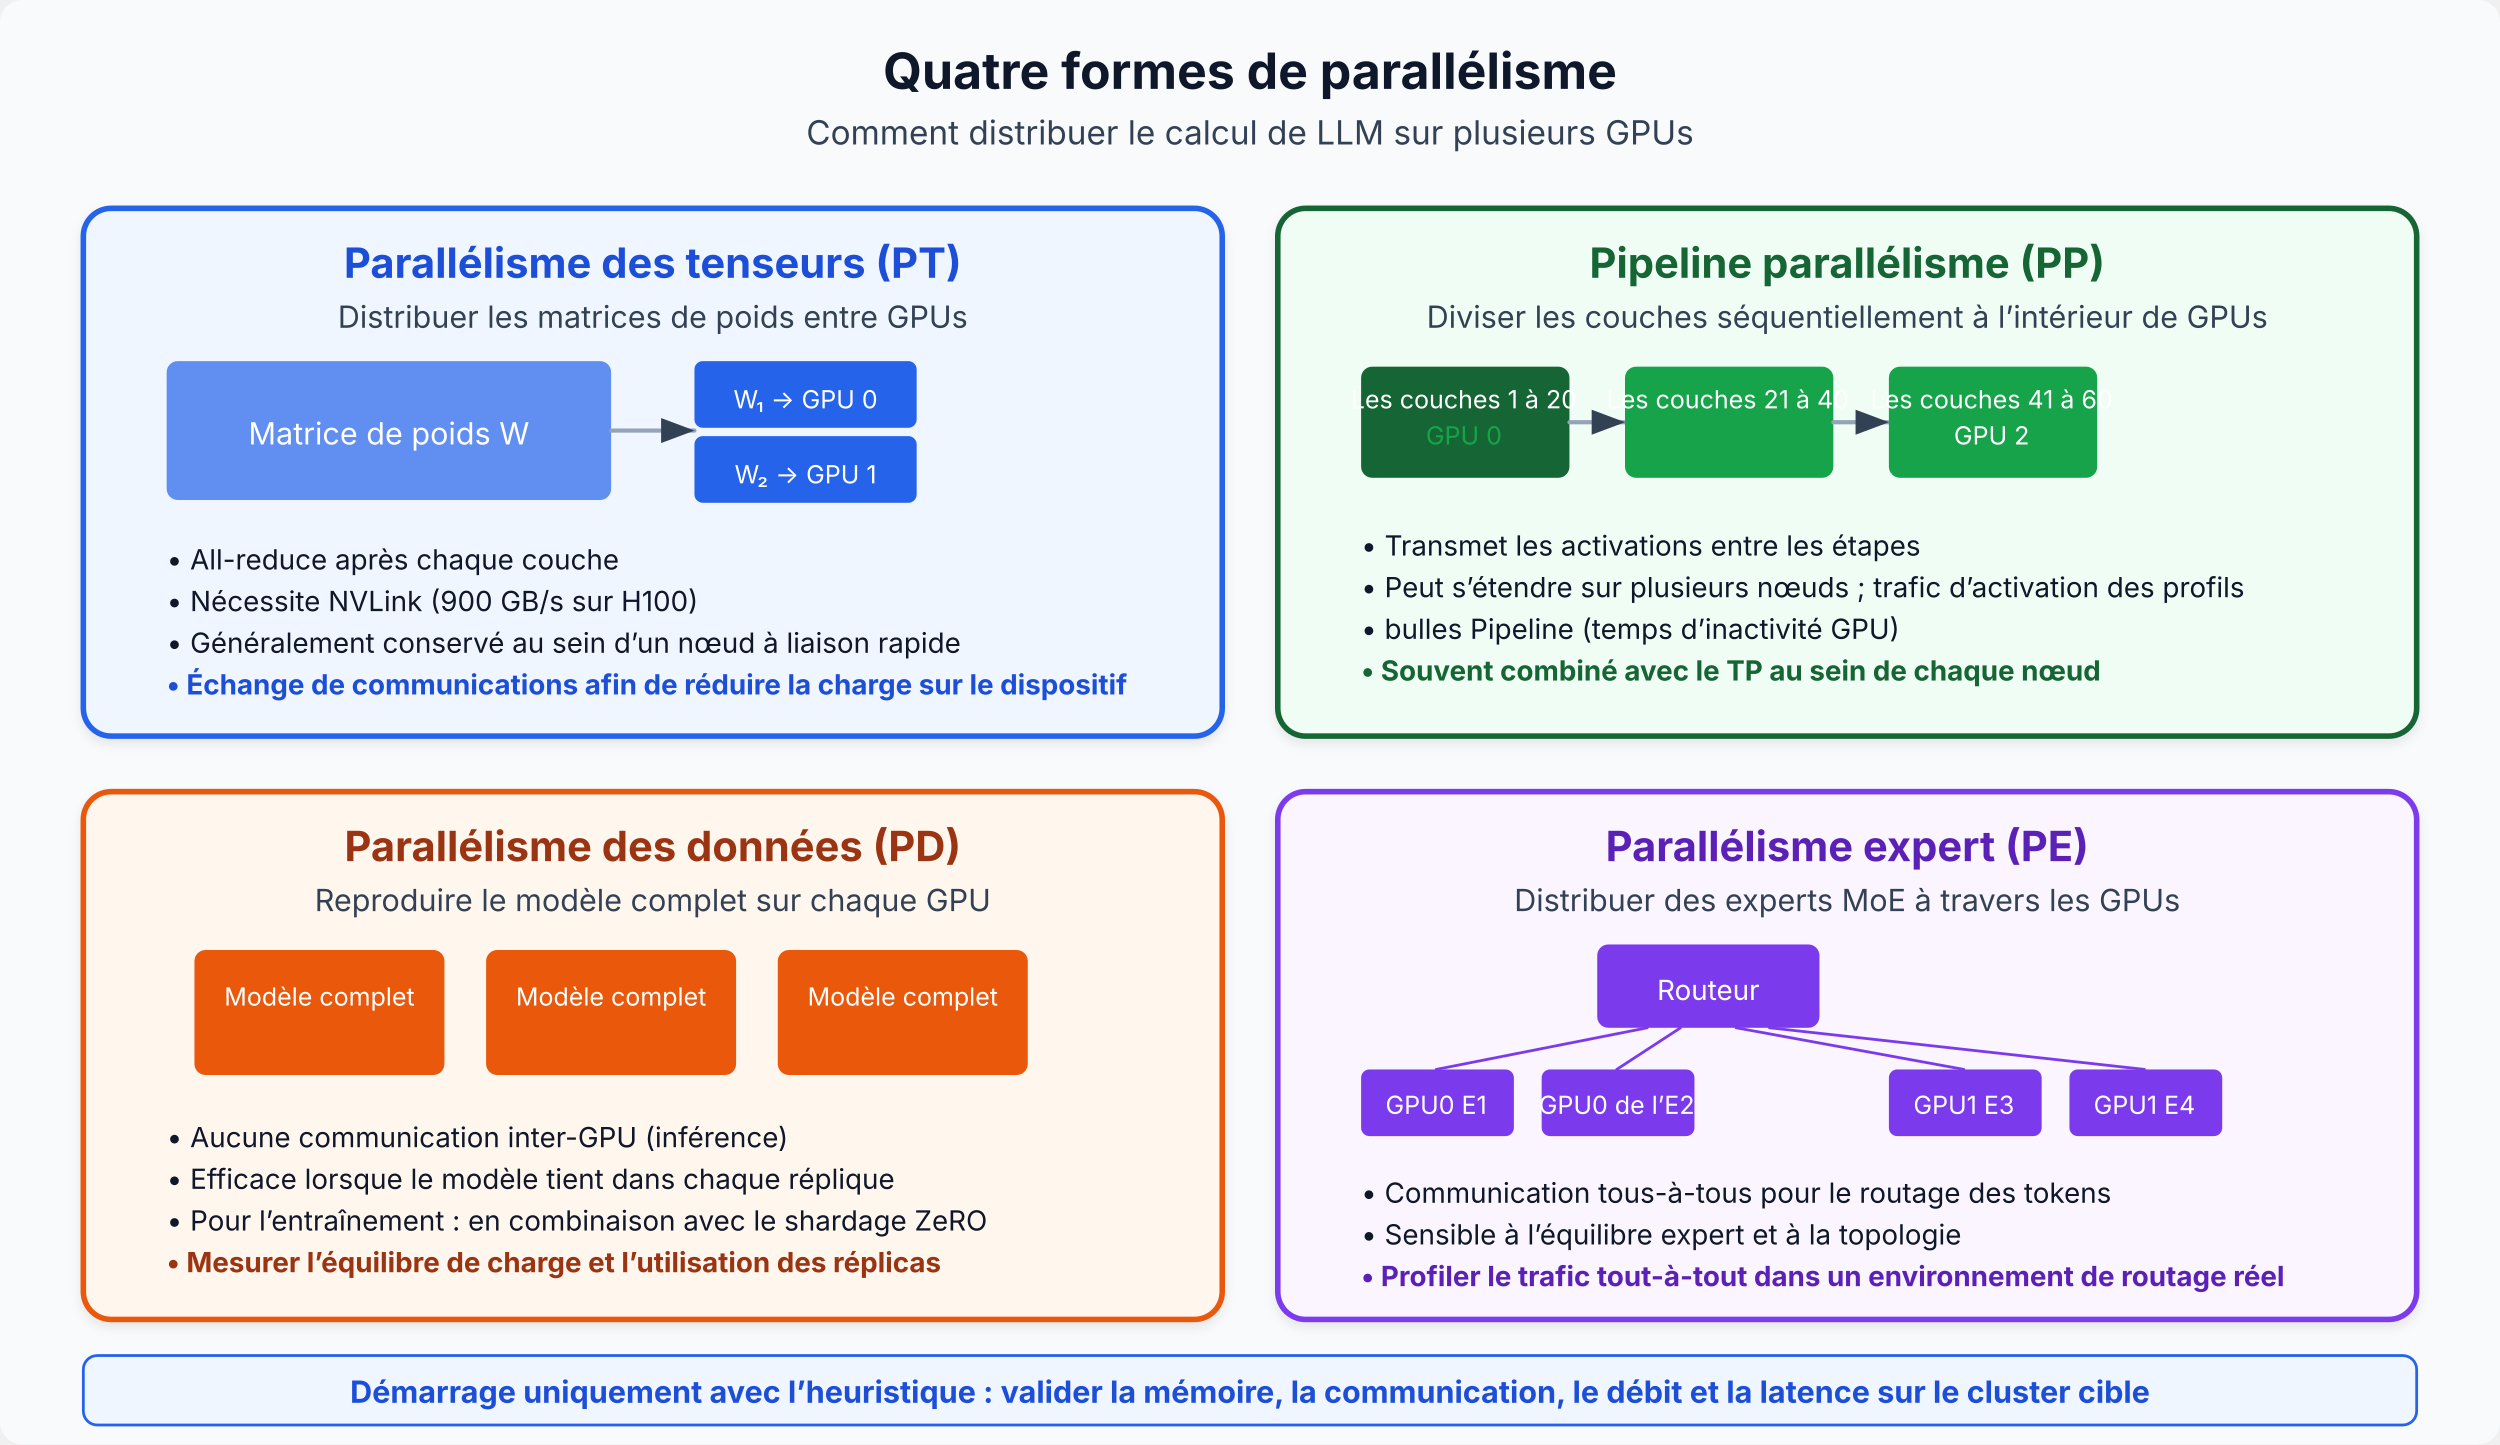
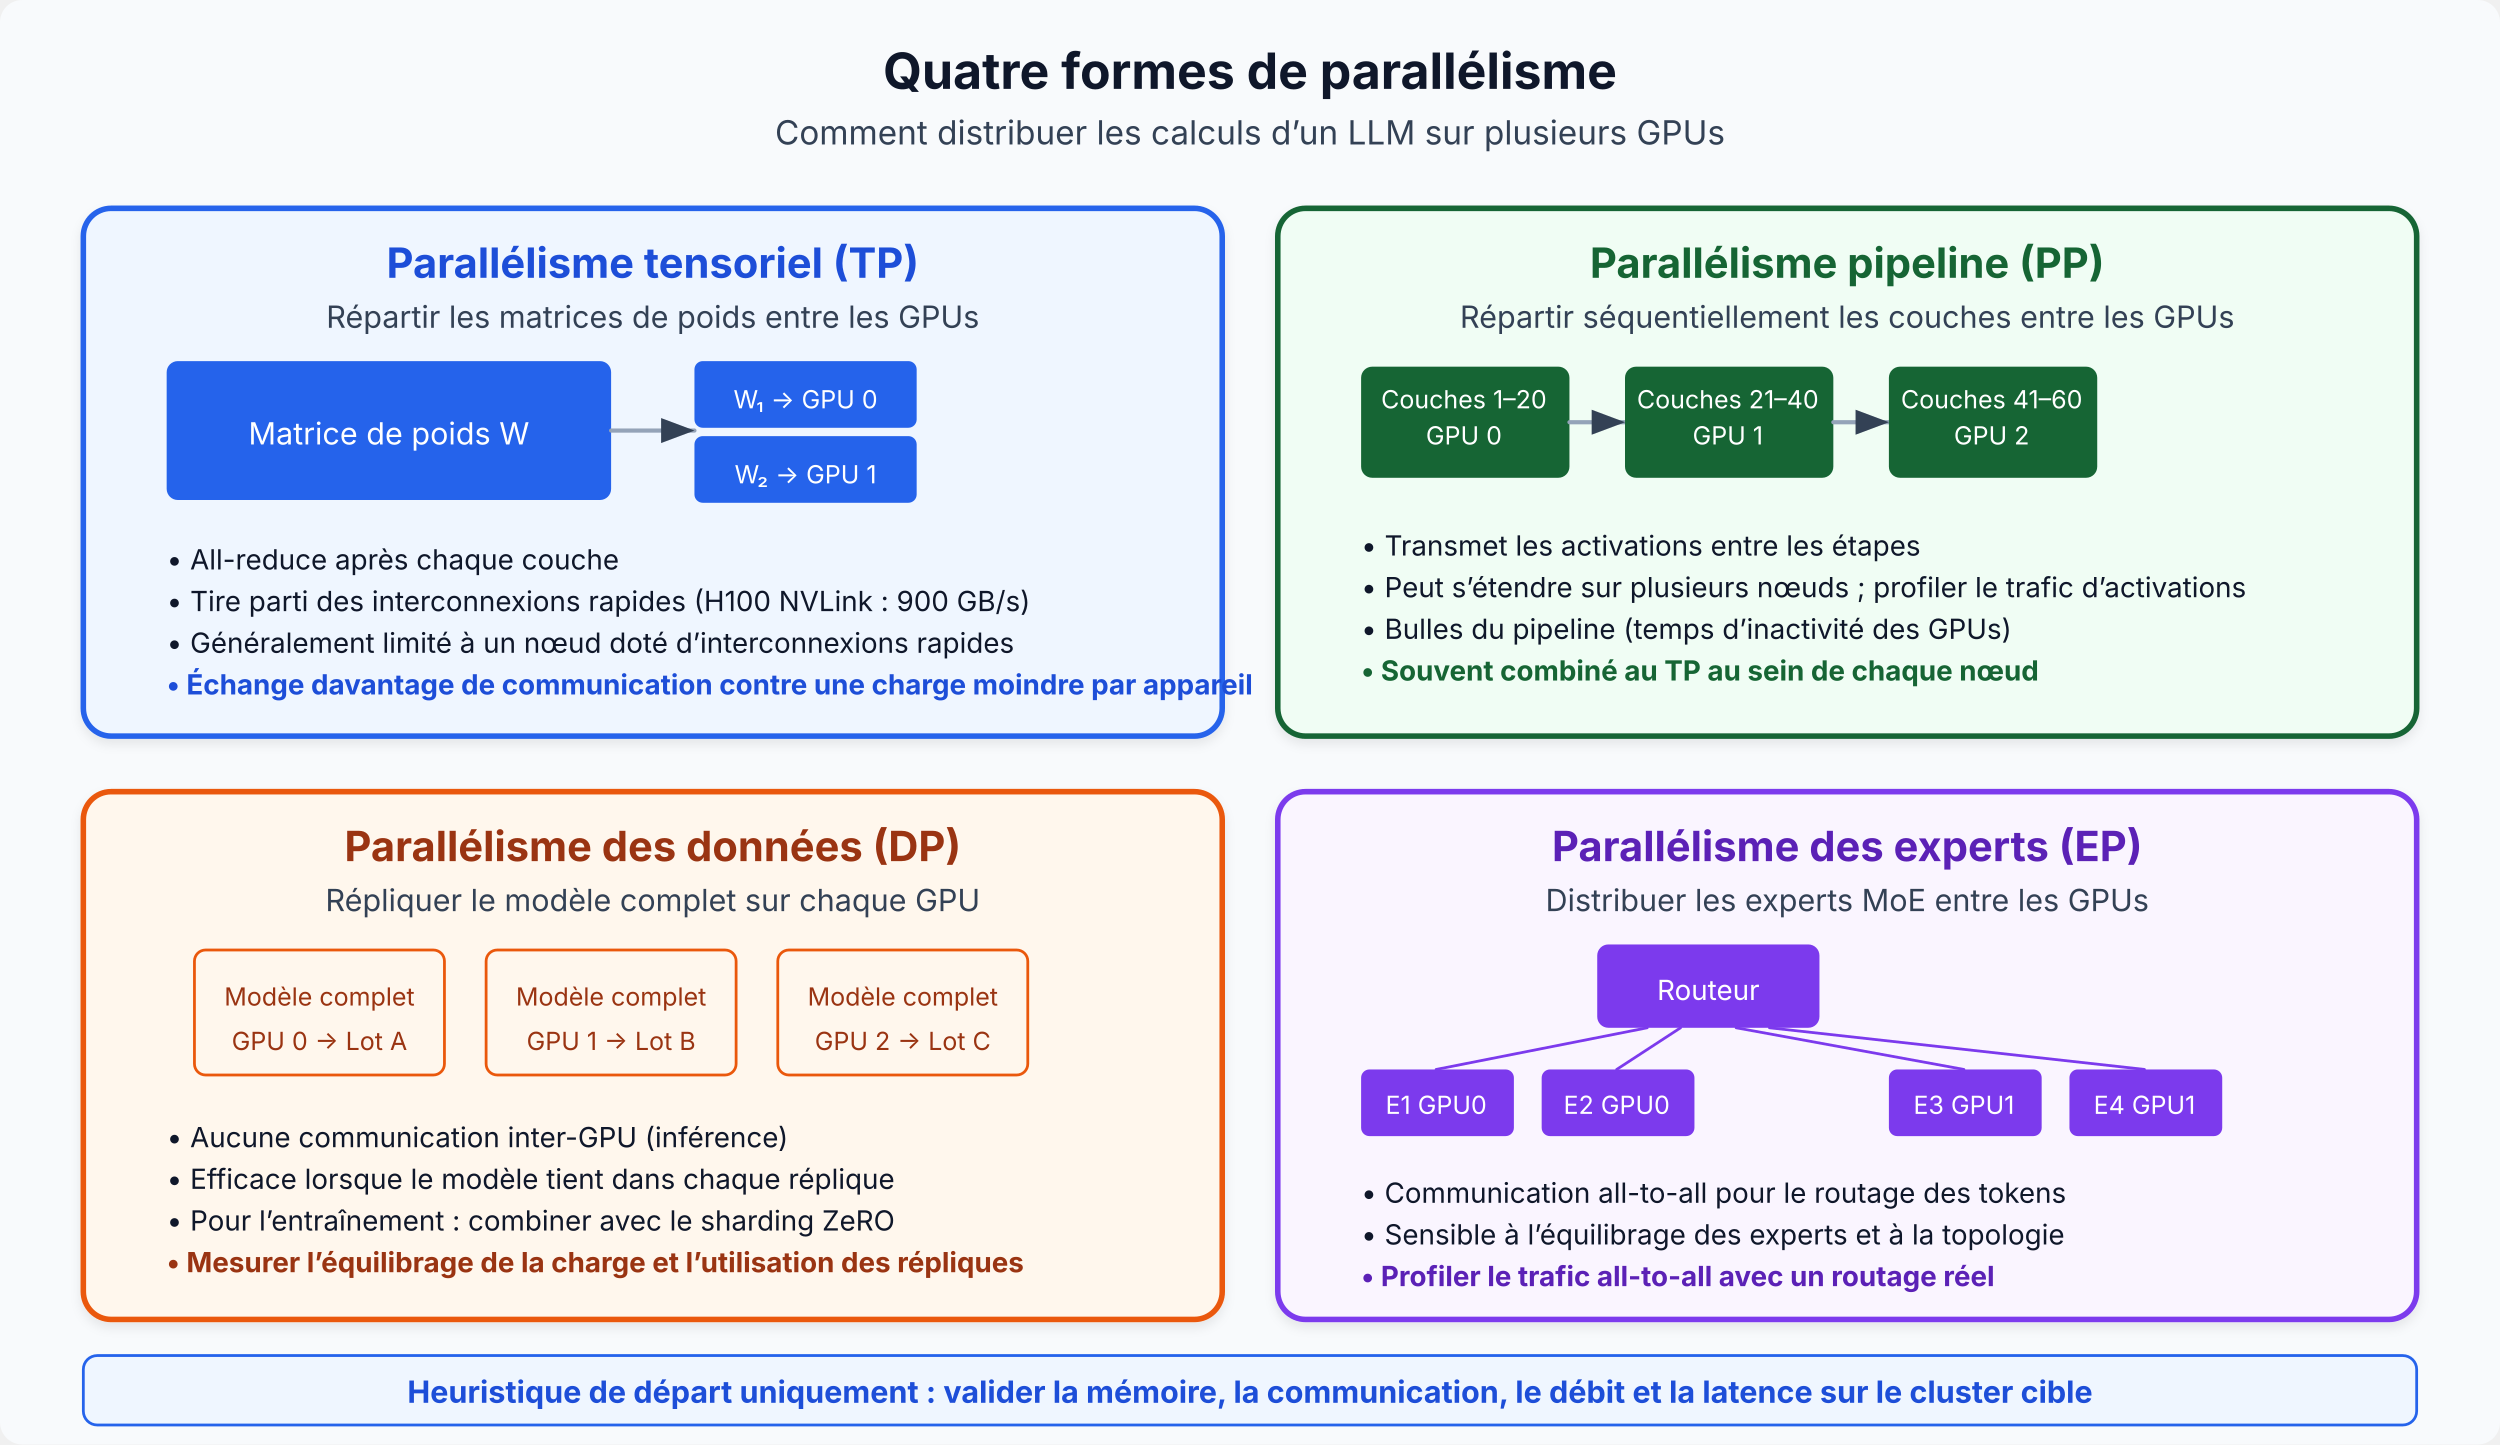
<svg xmlns="http://www.w3.org/2000/svg" viewBox="0 0 900 520" font-family="Inter, system-ui, sans-serif" role="img" aria-label="Parallelism Strategies" data-visual-system="evidence-plate-v1" preserveAspectRatio="xMidYMid meet" shape-rendering="geometricPrecision" text-rendering="geometricPrecision">
  <defs>
    <marker id="arrow4" markerWidth="8" markerHeight="6" refX="8" refY="3" orient="auto">
      <polygon points="0 0, 8 3, 0 6" fill="#334155" />
    </marker>
    <filter id="shadow4" x="-2%" y="-2%" width="104%" height="108%">
      <feDropShadow dx="0" dy="2" stdDeviation="2" flood-opacity="0.08" />
    </filter>
  </defs>
  <style data-visual-system="evidence-plate-v1">
    * { animation: none !important; }
    .anim-box, .bar, .bar-text, .seq-item, .t-box, .flow { opacity: 1 !important; transform: none !important; }
    path, line, polyline { stroke-linecap: round; stroke-linejoin: round; }
  </style>
  <rect width="900" height="520" fill="#f8fafc" rx="8" />
  <text x="450" y="32" text-anchor="middle" font-size="18" font-weight="bold" fill="#0f172a">Quatre formes de parallélisme</text>
-   <text x="450" y="52" text-anchor="middle" font-size="12" fill="#334155">Comment distribuer le calcul de LLM sur plusieurs GPUs</text>
+   <text x="450" y="52" text-anchor="middle" font-size="12" fill="#334155">Comment distribuer les calculs d’un LLM sur plusieurs GPUs</text>
  <rect x="30" y="75" width="410" height="190" rx="10" fill="#eff6ff" stroke="#2563eb" stroke-width="2" filter="url(#shadow4)" />
-   <text x="235" y="100" text-anchor="middle" font-size="15" font-weight="bold" fill="#1d4ed8">Parallélisme des tenseurs (PT)</text>
-   <text x="235" y="118" text-anchor="middle" font-size="11" fill="#334155">Distribuer les matrices de poids entre GPUs</text>
-   <rect x="60" y="130" width="160" height="50" rx="4" fill="#2563eb" opacity="0.7" />
+   <text x="235" y="100" text-anchor="middle" font-size="15" font-weight="bold" fill="#1d4ed8">Parallélisme tensoriel (TP)</text>
+   <text x="235" y="118" text-anchor="middle" font-size="11" fill="#334155">Répartir les matrices de poids entre les GPUs</text>
+   <rect x="60" y="130" width="160" height="50" rx="4" fill="#2563eb" />
  <text x="140" y="160" text-anchor="middle" font-size="11" fill="#ffffff">Matrice de poids W</text>
  <line x1="220" y1="155" x2="250" y2="155" stroke="#94a3b8" stroke-width="1.5" marker-end="url(#arrow4)" />
  <rect x="250" y="130" width="80" height="24" rx="3" fill="#2563eb" />
  <text x="290" y="147" text-anchor="middle" font-size="9" fill="#ffffff">W₁ → GPU 0</text>
  <rect x="250" y="157" width="80" height="24" rx="3" fill="#2563eb" />
  <text x="290" y="174" text-anchor="middle" font-size="9" fill="#ffffff">W₂ → GPU 1</text>
  <text x="60" y="205" font-size="10" fill="#0f172a">• All-reduce après chaque couche</text>
-   <text x="60" y="220" font-size="10" fill="#0f172a">• Nécessite NVLink (900 GB/s sur H100)</text>
-   <text x="60" y="235" font-size="10" fill="#0f172a">• Généralement conservé au sein d’un nœud à liaison rapide</text>
-   <text x="60" y="250" font-size="10" fill="#1d4ed8" font-weight="bold">• Échange de communications afin de réduire la charge sur le dispositif</text>
+   <text x="60" y="220" font-size="10" fill="#0f172a">• Tire parti des interconnexions rapides (H100 NVLink : 900 GB/s)</text>
+   <text x="60" y="235" font-size="10" fill="#0f172a">• Généralement limité à un nœud doté d’interconnexions rapides</text>
+   <text x="60" y="250" font-size="10" fill="#1d4ed8" font-weight="bold">• Échange davantage de communication contre une charge moindre par appareil</text>
  <rect x="460" y="75" width="410" height="190" rx="10" fill="#f0fdf4" stroke="#166534" stroke-width="2" filter="url(#shadow4)" />
-   <text x="665" y="100" text-anchor="middle" font-size="15" font-weight="bold" fill="#166534">Pipeline parallélisme (PP)</text>
-   <text x="665" y="118" text-anchor="middle" font-size="11" fill="#334155">Diviser les couches séquentiellement à l’intérieur de GPUs</text>
+   <text x="665" y="100" text-anchor="middle" font-size="15" font-weight="bold" fill="#166534">Parallélisme pipeline (PP)</text>
+   <text x="665" y="118" text-anchor="middle" font-size="11" fill="#334155">Répartir séquentiellement les couches entre les GPUs</text>
  <rect x="490" y="132" width="75" height="40" rx="4" fill="#166534" />
-   <text x="527" y="147" text-anchor="middle" font-size="9" fill="#ffffff">Les couches 1 à 20</text>
-   <text x="527" y="160" text-anchor="middle" font-size="9" fill="#16a34a">GPU 0</text>
+   <text x="527" y="147" text-anchor="middle" font-size="9" fill="#ffffff">Couches 1–20</text>
+   <text x="527" y="160" text-anchor="middle" font-size="9" fill="#ffffff">GPU 0</text>
  <line x1="565" y1="152" x2="585" y2="152" stroke="#94a3b8" stroke-width="1.5" marker-end="url(#arrow4)" />
-   <rect x="585" y="132" width="75" height="40" rx="4" fill="#16a34a" />
-   <text x="622" y="147" text-anchor="middle" font-size="9" fill="#ffffff">Les couches 21 à 40</text>
-   <text x="622" y="160" text-anchor="middle" font-size="9" fill="#16a34a">GPU 1</text>
+   <rect x="585" y="132" width="75" height="40" rx="4" fill="#166534" />
+   <text x="622" y="147" text-anchor="middle" font-size="9" fill="#ffffff">Couches 21–40</text>
+   <text x="622" y="160" text-anchor="middle" font-size="9" fill="#ffffff">GPU 1</text>
  <line x1="660" y1="152" x2="680" y2="152" stroke="#94a3b8" stroke-width="1.5" marker-end="url(#arrow4)" />
-   <rect x="680" y="132" width="75" height="40" rx="4" fill="#16a34a" />
-   <text x="717" y="147" text-anchor="middle" font-size="9" fill="#ffffff">Les couches 41 à 60</text>
+   <rect x="680" y="132" width="75" height="40" rx="4" fill="#166534" />
+   <text x="717" y="147" text-anchor="middle" font-size="9" fill="#ffffff">Couches 41–60</text>
  <text x="717" y="160" text-anchor="middle" font-size="9" fill="#ffffff">GPU 2</text>
  <text x="490" y="200" font-size="10" fill="#0f172a">• Transmet les activations entre les étapes</text>
-   <text x="490" y="215" font-size="10" fill="#0f172a">• Peut s’étendre sur plusieurs nœuds ; trafic d’activation des profils</text>
-   <text x="490" y="230" font-size="10" fill="#0f172a">• bulles Pipeline (temps d’inactivité GPU)</text>
-   <text x="490" y="245" font-size="10" fill="#166534" font-weight="bold">• Souvent combiné avec le TP au sein de chaque nœud</text>
+   <text x="490" y="215" font-size="10" fill="#0f172a">• Peut s’étendre sur plusieurs nœuds ; profiler le trafic d’activations</text>
+   <text x="490" y="230" font-size="10" fill="#0f172a">• Bulles du pipeline (temps d’inactivité des GPUs)</text>
+   <text x="490" y="245" font-size="10" fill="#166534" font-weight="bold">• Souvent combiné au TP au sein de chaque nœud</text>
  <rect x="30" y="285" width="410" height="190" rx="10" fill="#fff7ed" stroke="#ea580c" stroke-width="2" filter="url(#shadow4)" />
-   <text x="235" y="310" text-anchor="middle" font-size="15" font-weight="bold" fill="#9a3412">Parallélisme des données (PD)</text>
-   <text x="235" y="328" text-anchor="middle" font-size="11" fill="#334155">Reproduire le modèle complet sur chaque GPU</text>
-   <rect x="70" y="342" width="90" height="45" rx="4" fill="#ea580c" />
-   <text x="115" y="362" text-anchor="middle" font-size="9" fill="#ffffff">Modèle complet</text>
-   <text x="115" y="378" text-anchor="middle" font-size="9" fill="#ea580c">GPU 0 → Lot A</text>
-   <rect x="175" y="342" width="90" height="45" rx="4" fill="#ea580c" />
-   <text x="220" y="362" text-anchor="middle" font-size="9" fill="#ffffff">Modèle complet</text>
-   <text x="220" y="378" text-anchor="middle" font-size="9" fill="#ea580c">GPU 1 → Lot B</text>
-   <rect x="280" y="342" width="90" height="45" rx="4" fill="#ea580c" />
-   <text x="325" y="362" text-anchor="middle" font-size="9" fill="#ffffff">Modèle complet</text>
-   <text x="325" y="378" text-anchor="middle" font-size="9" fill="#ea580c">GPU 2 → Lot C</text>
+   <text x="235" y="310" text-anchor="middle" font-size="15" font-weight="bold" fill="#9a3412">Parallélisme des données (DP)</text>
+   <text x="235" y="328" text-anchor="middle" font-size="11" fill="#334155">Répliquer le modèle complet sur chaque GPU</text>
+   <rect x="70" y="342" width="90" height="45" rx="4" fill="#fff7ed" stroke="#ea580c" />
+   <text x="115" y="362" text-anchor="middle" font-size="9" fill="#9a3412">Modèle complet</text>
+   <text x="115" y="378" text-anchor="middle" font-size="9" fill="#9a3412">GPU 0 → Lot A</text>
+   <rect x="175" y="342" width="90" height="45" rx="4" fill="#fff7ed" stroke="#ea580c" />
+   <text x="220" y="362" text-anchor="middle" font-size="9" fill="#9a3412">Modèle complet</text>
+   <text x="220" y="378" text-anchor="middle" font-size="9" fill="#9a3412">GPU 1 → Lot B</text>
+   <rect x="280" y="342" width="90" height="45" rx="4" fill="#fff7ed" stroke="#ea580c" />
+   <text x="325" y="362" text-anchor="middle" font-size="9" fill="#9a3412">Modèle complet</text>
+   <text x="325" y="378" text-anchor="middle" font-size="9" fill="#9a3412">GPU 2 → Lot C</text>
  <text x="60" y="413" font-size="10" fill="#0f172a">• Aucune communication inter-GPU (inférence)</text>
  <text x="60" y="428" font-size="10" fill="#0f172a">• Efficace lorsque le modèle tient dans chaque réplique</text>
-   <text x="60" y="443" font-size="10" fill="#0f172a">• Pour l’entraînement : en combinaison avec le shardage ZeRO</text>
-   <text x="60" y="458" font-size="10" fill="#9a3412" font-weight="bold">• Mesurer l’équilibre de charge et l’utilisation des réplicas</text>
+   <text x="60" y="443" font-size="10" fill="#0f172a">• Pour l’entraînement : combiner avec le sharding ZeRO</text>
+   <text x="60" y="458" font-size="10" fill="#9a3412" font-weight="bold">• Mesurer l’équilibrage de la charge et l’utilisation des répliques</text>
  <rect x="460" y="285" width="410" height="190" rx="10" fill="#faf5ff" stroke="#7c3aed" stroke-width="2" filter="url(#shadow4)" />
-   <text x="665" y="310" text-anchor="middle" font-size="15" font-weight="bold" fill="#5b21b6">Parallélisme expert (PE)</text>
-   <text x="665" y="328" text-anchor="middle" font-size="11" fill="#334155">Distribuer des experts MoE à travers les GPUs</text>
+   <text x="665" y="310" text-anchor="middle" font-size="15" font-weight="bold" fill="#5b21b6">Parallélisme des experts (EP)</text>
+   <text x="665" y="328" text-anchor="middle" font-size="11" fill="#334155">Distribuer les experts MoE entre les GPUs</text>
  <rect x="575" y="340" width="80" height="30" rx="4" fill="#7c3aed" />
  <text x="615" y="360" text-anchor="middle" font-size="10" fill="#ffffff">Routeur</text>
  <line x1="593" y1="370" x2="517" y2="385" stroke="#7c3aed" stroke-width="1" />
  <line x1="605" y1="370" x2="582" y2="385" stroke="#7c3aed" stroke-width="1" />
  <line x1="625" y1="370" x2="707" y2="385" stroke="#7c3aed" stroke-width="1" />
  <line x1="637" y1="370" x2="772" y2="385" stroke="#7c3aed" stroke-width="1" />
  <rect x="490" y="385" width="55" height="24" rx="3" fill="#7c3aed" />
-   <text x="517" y="401" text-anchor="middle" font-size="9" fill="#ffffff">GPU0 E1</text>
+   <text x="517" y="401" text-anchor="middle" font-size="9" fill="#ffffff">E1 GPU0</text>
  <rect x="555" y="385" width="55" height="24" rx="3" fill="#7c3aed" />
-   <text x="582" y="401" text-anchor="middle" font-size="9" fill="#ffffff">GPU0 de l’E2</text>
+   <text x="582" y="401" text-anchor="middle" font-size="9" fill="#ffffff">E2 GPU0</text>
  <rect x="680" y="385" width="55" height="24" rx="3" fill="#7c3aed" />
-   <text x="707" y="401" text-anchor="middle" font-size="9" fill="#ffffff">GPU1 E3</text>
+   <text x="707" y="401" text-anchor="middle" font-size="9" fill="#ffffff">E3 GPU1</text>
  <rect x="745" y="385" width="55" height="24" rx="3" fill="#7c3aed" />
-   <text x="772" y="401" text-anchor="middle" font-size="9" fill="#ffffff">GPU1 E4</text>
-   <text x="490" y="433" font-size="10" fill="#0f172a">• Communication tous-à-tous pour le routage des tokens</text>
-   <text x="490" y="448" font-size="10" fill="#0f172a">• Sensible à l’équilibre expert et à la topologie</text>
-   <text x="490" y="463" font-size="10" fill="#5b21b6" font-weight="bold">• Profiler le trafic tout-à-tout dans un environnement de routage réel</text>
+   <text x="772" y="401" text-anchor="middle" font-size="9" fill="#ffffff">E4 GPU1</text>
+   <text x="490" y="433" font-size="10" fill="#0f172a">• Communication all-to-all pour le routage des tokens</text>
+   <text x="490" y="448" font-size="10" fill="#0f172a">• Sensible à l’équilibrage des experts et à la topologie</text>
+   <text x="490" y="463" font-size="10" fill="#5b21b6" font-weight="bold">• Profiler le trafic all-to-all avec un routage réel</text>
  <rect x="30" y="488" width="840" height="25" rx="5" fill="#eff6ff" stroke="#2563eb" stroke-width="1" />
-   <text x="450" y="505" text-anchor="middle" font-size="11" fill="#1d4ed8" font-weight="bold">Démarrage uniquement avec l’heuristique : valider la mémoire, la communication, le débit et la latence sur le cluster cible</text>
+   <text x="450" y="505" text-anchor="middle" font-size="11" fill="#1d4ed8" font-weight="bold">Heuristique de départ uniquement : valider la mémoire, la communication, le débit et la latence sur le cluster cible</text>
</svg>
